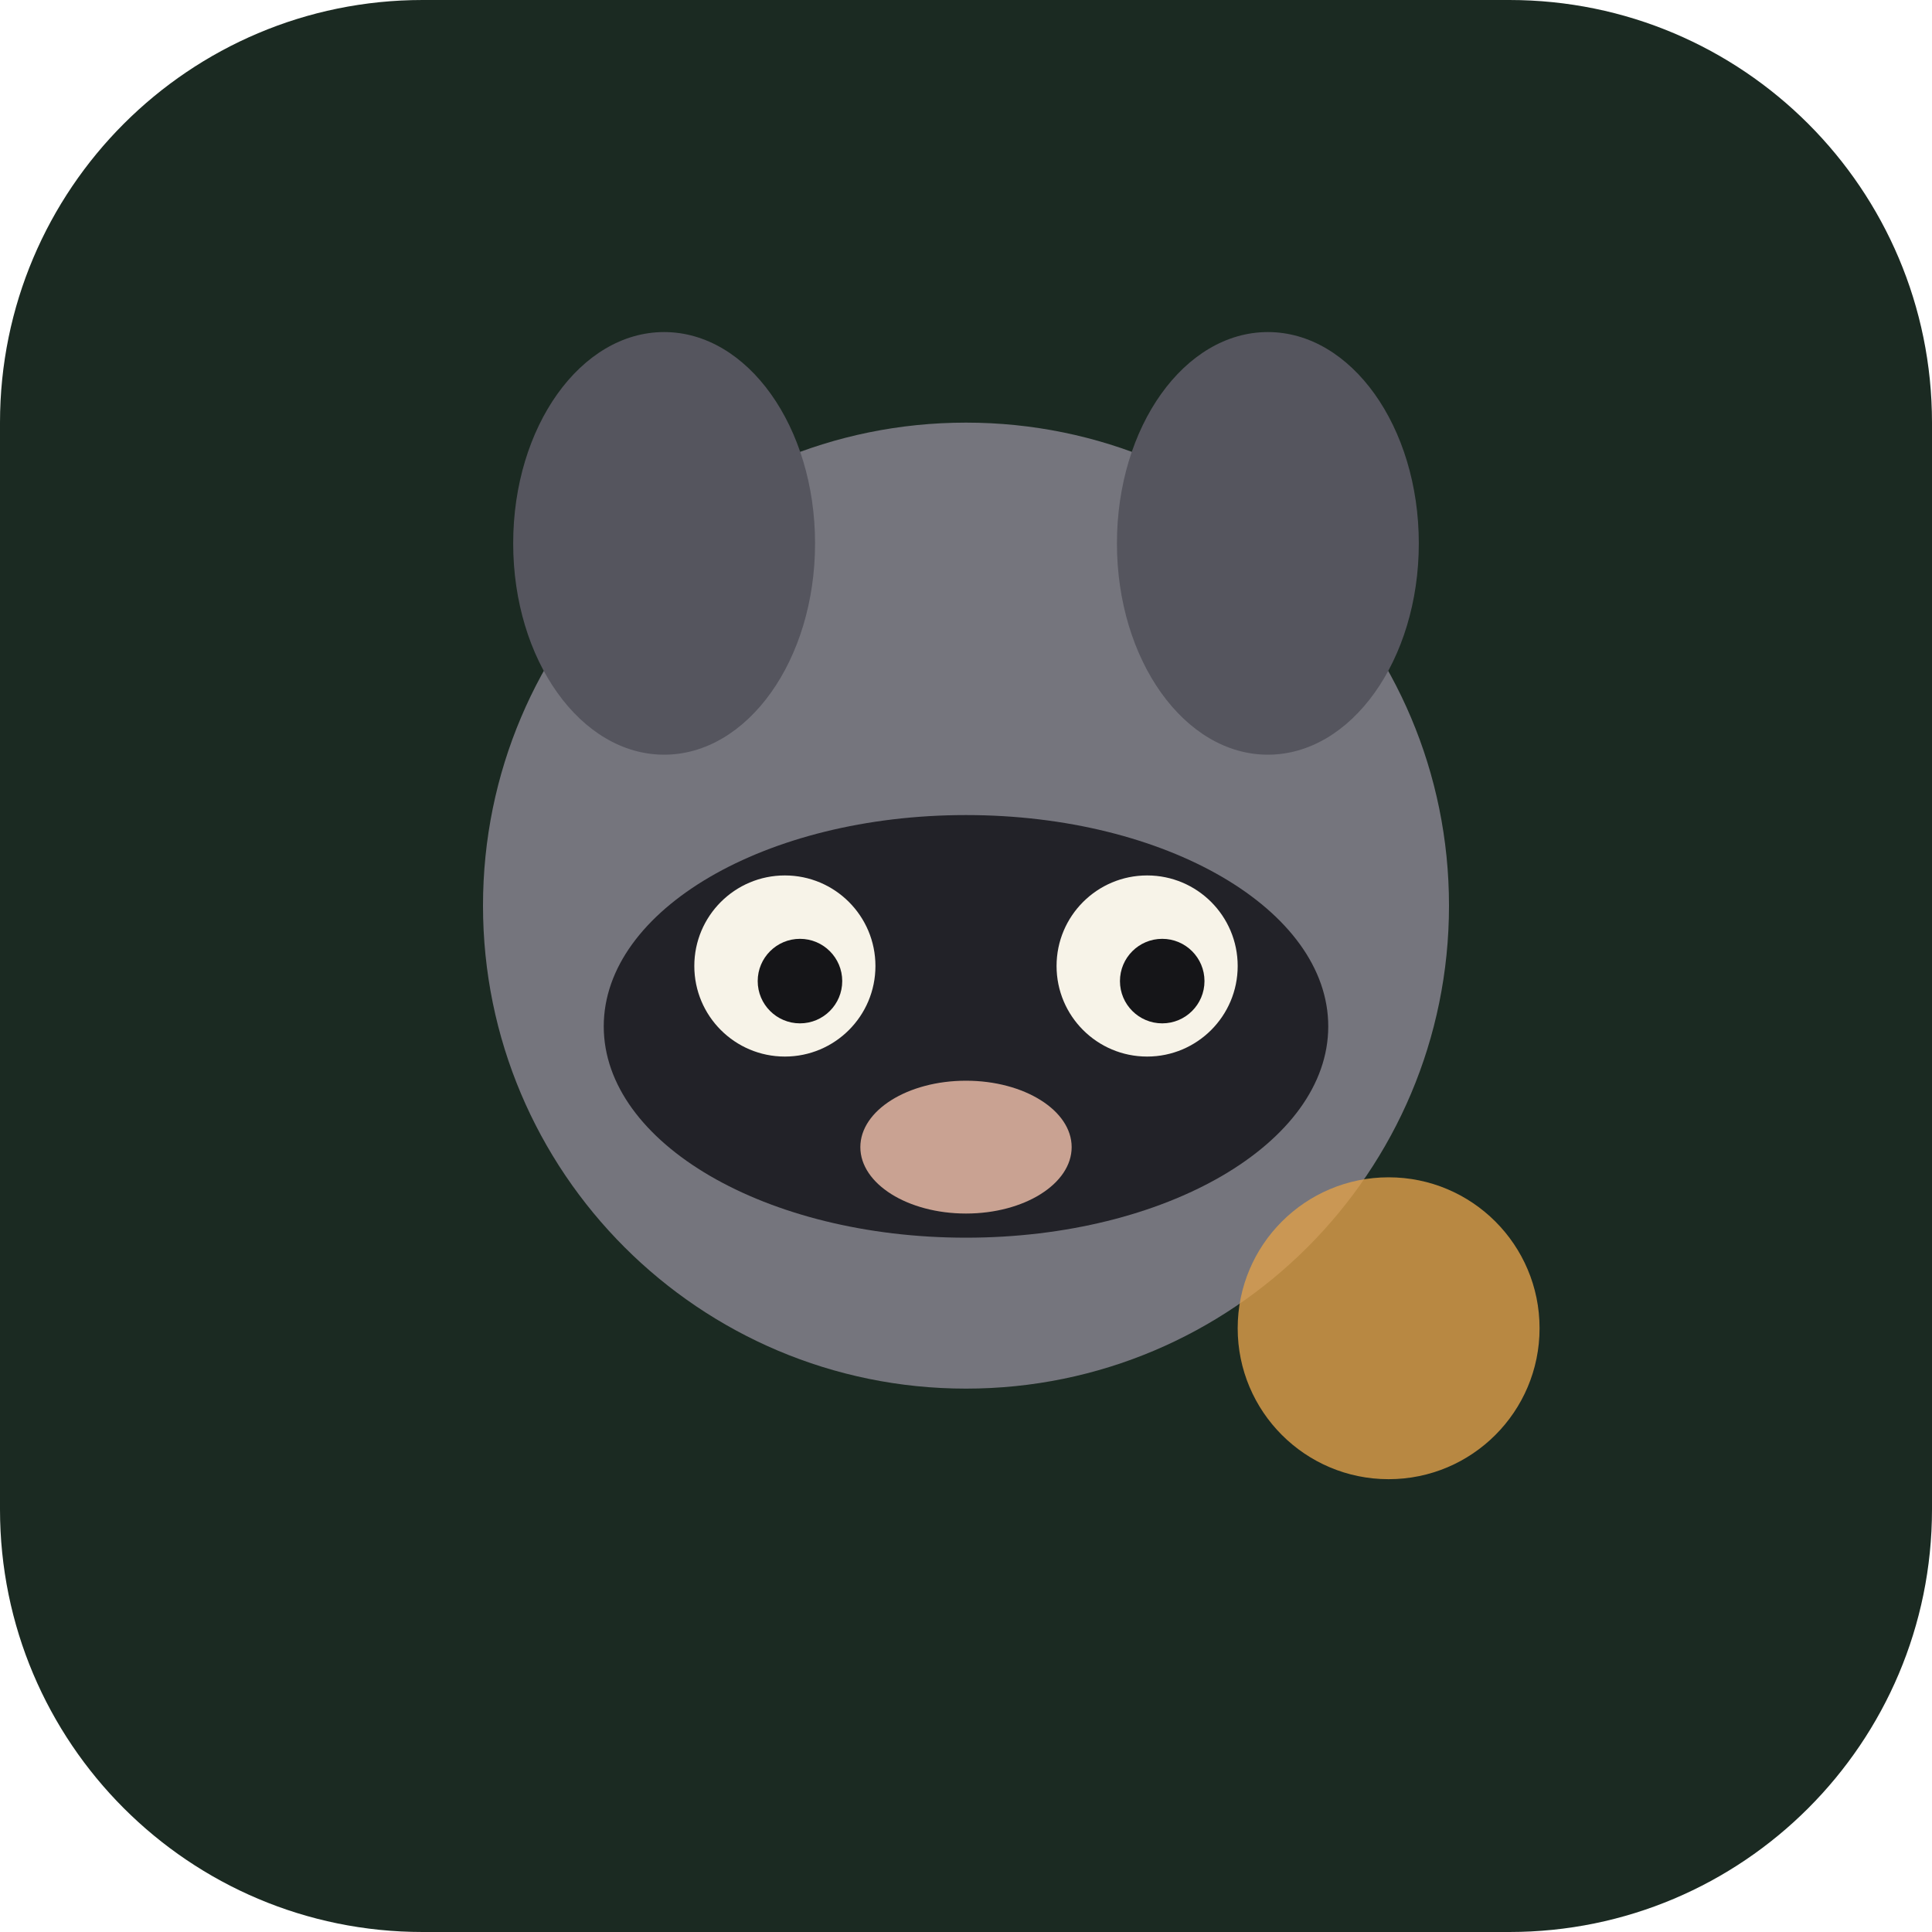
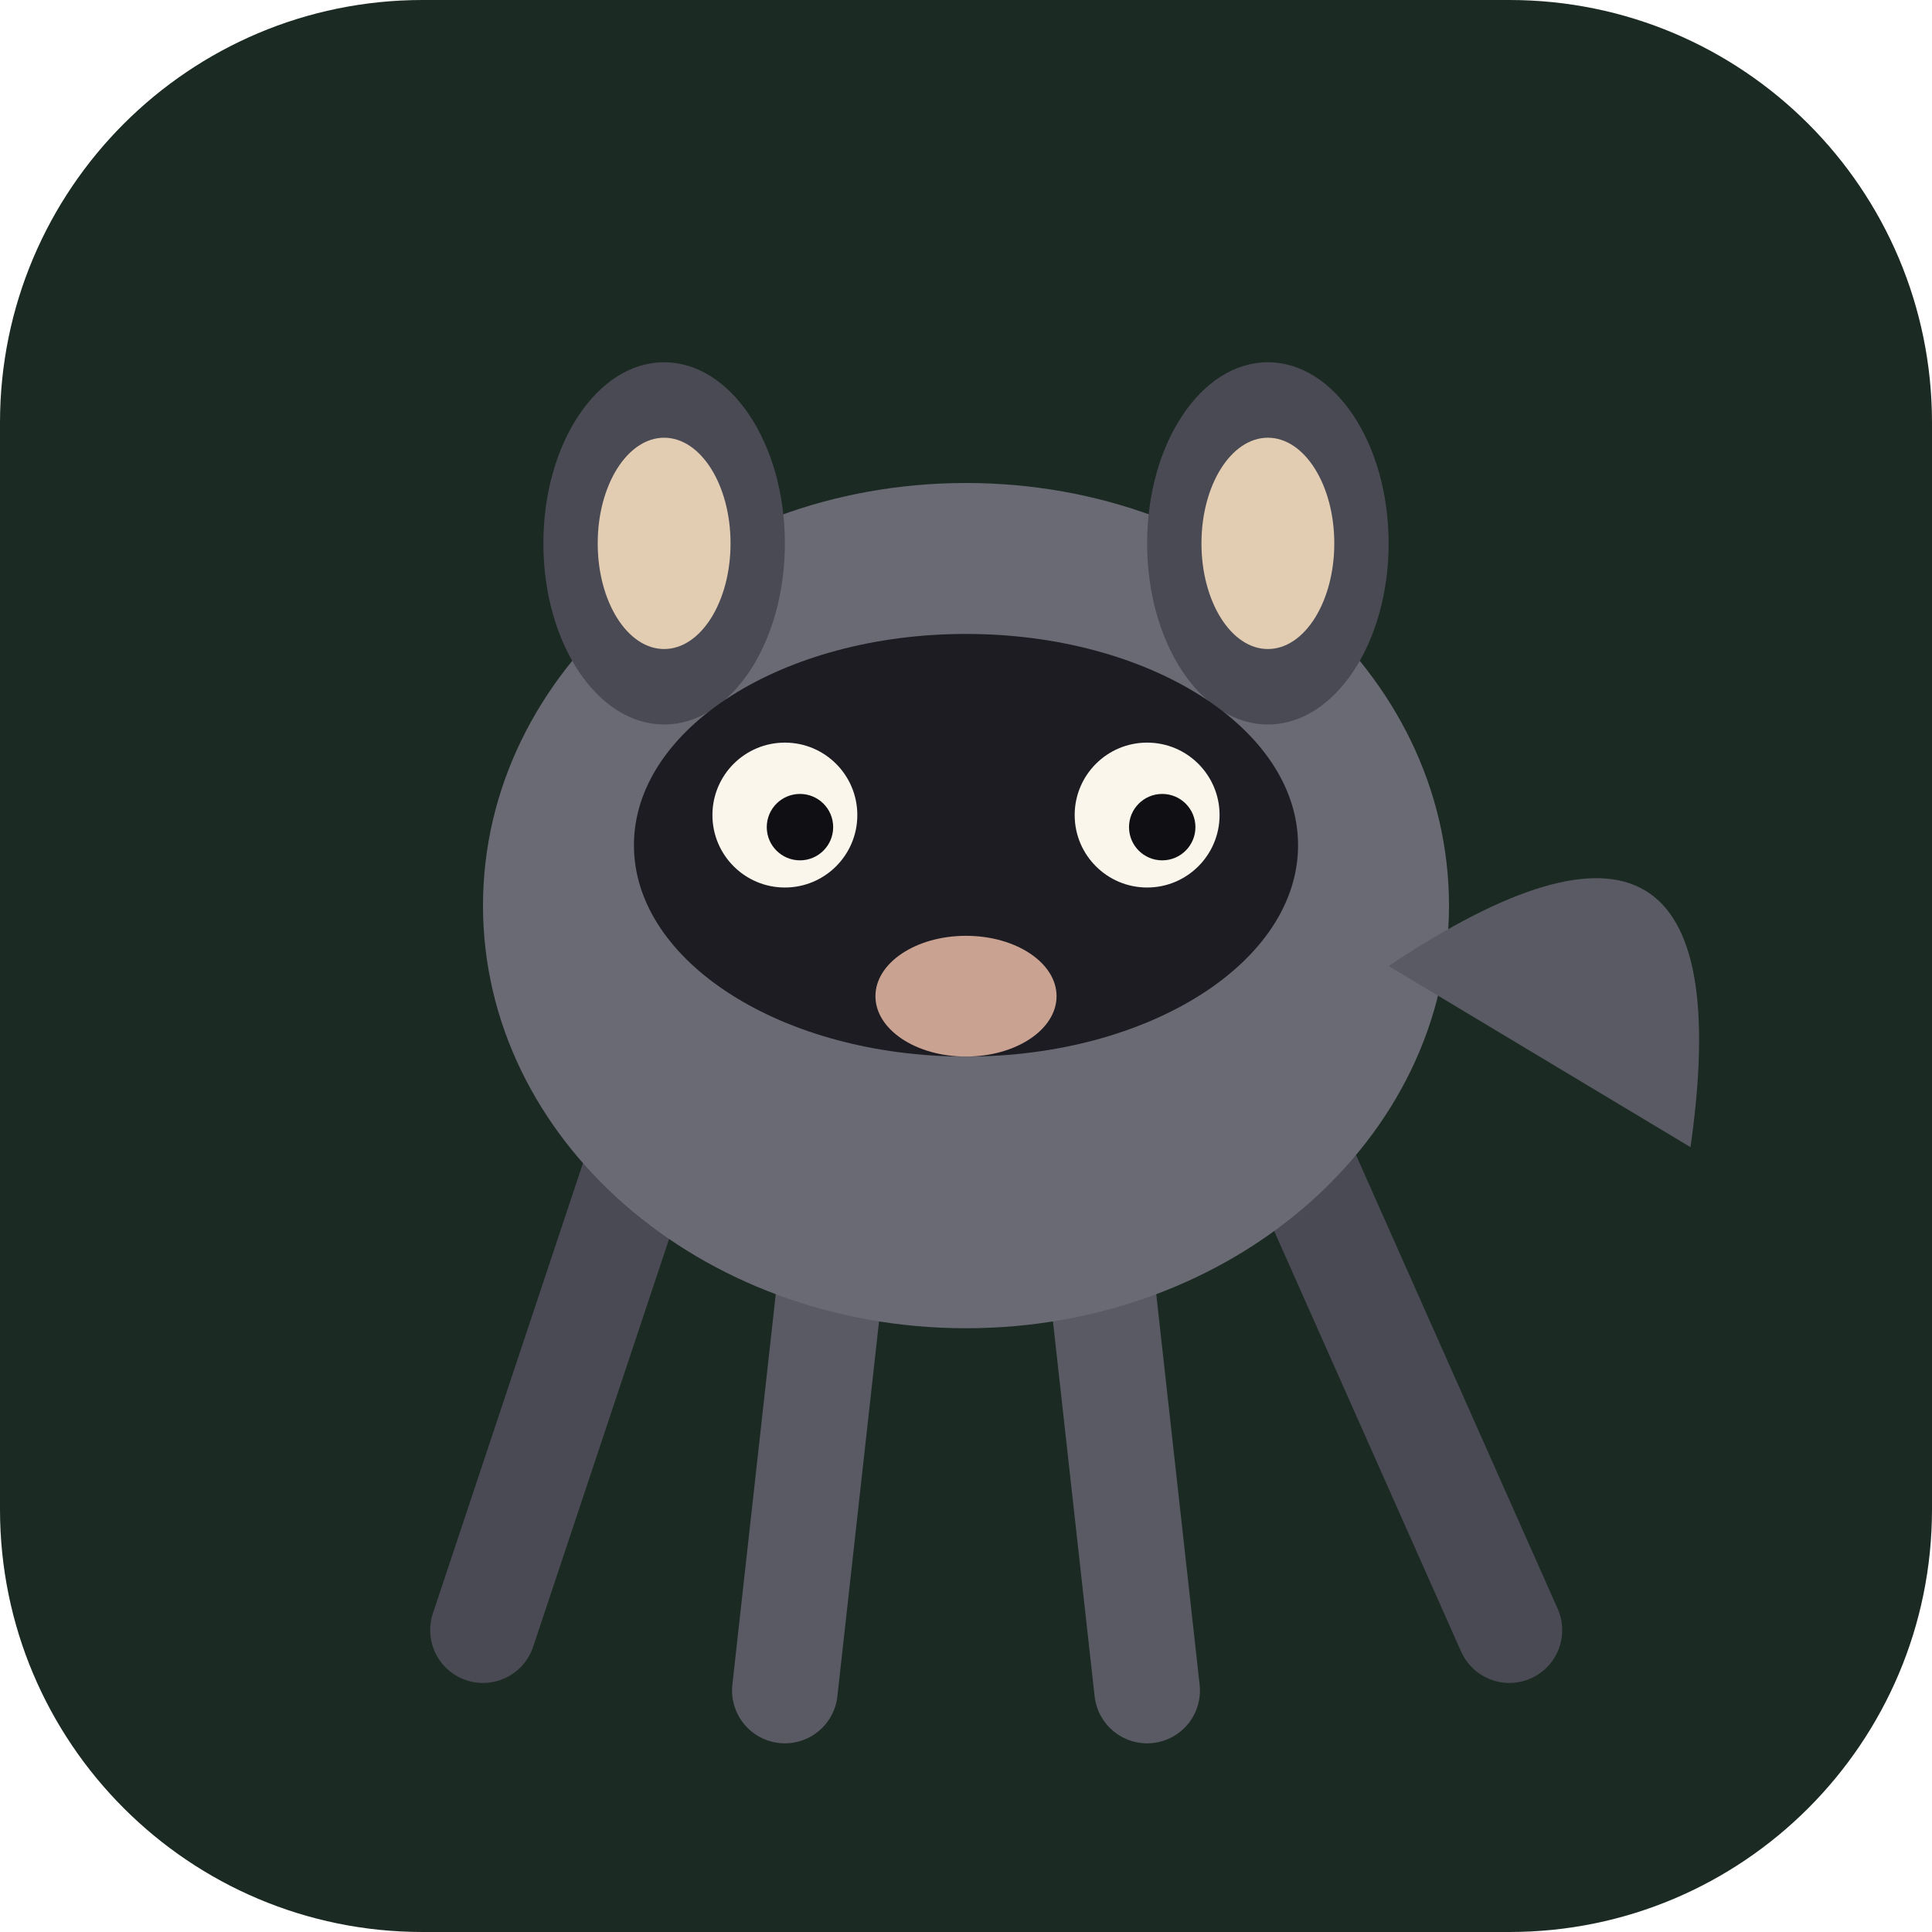
<svg xmlns="http://www.w3.org/2000/svg" viewBox="0 0 64 64">
  <rect width="64" height="64" rx="14" fill="#1b2a22" />
-   <circle cx="32" cy="30" r="16" fill="#75757d" />
-   <ellipse cx="32" cy="34" rx="12" ry="7" fill="#222228" />
-   <circle cx="26" cy="32" r="3" fill="#f7f3e8" />
-   <circle cx="38" cy="32" r="3" fill="#f7f3e8" />
-   <circle cx="26.5" cy="32.5" r="1.4" fill="#151518" />
-   <circle cx="38.5" cy="32.5" r="1.4" fill="#151518" />
-   <ellipse cx="22" cy="18" rx="5" ry="7" fill="#55555e" />
-   <ellipse cx="42" cy="18" rx="5" ry="7" fill="#55555e" />
-   <ellipse cx="32" cy="38" rx="3.5" ry="2.2" fill="#c9a292" />
-   <circle cx="46" cy="44" r="5" fill="#e0a04a" opacity="0.8" />
+   <path d="M22 36 L16 54" stroke="#4a4a54" stroke-width="3.5" stroke-linecap="round" />
+   <path d="M28 38 L26 56" stroke="#5a5a64" stroke-width="3.5" stroke-linecap="round" />
+   <path d="M36 38 L38 56" stroke="#5a5a64" stroke-width="3.5" stroke-linecap="round" />
+   <path d="M42 36 L50 54" stroke="#4a4a54" stroke-width="3.5" stroke-linecap="round" />
+   <ellipse cx="32" cy="30" rx="16" ry="14" fill="#6a6a74" />
+   <ellipse cx="22" cy="18" rx="4" ry="6" fill="#4a4a54" />
+   <ellipse cx="42" cy="18" rx="4" ry="6" fill="#4a4a54" />
+   <ellipse cx="22" cy="18" rx="2.2" ry="3.5" fill="#e2cdb2" />
+   <ellipse cx="42" cy="18" rx="2.2" ry="3.5" fill="#e2cdb2" />
+   <ellipse cx="32" cy="28" rx="11" ry="7" fill="#1c1c22" />
+   <circle cx="26" cy="27" r="2.4" fill="#faf6ec" />
+   <circle cx="38" cy="27" r="2.4" fill="#faf6ec" />
+   <circle cx="26.5" cy="27.4" r="1.1" fill="#101014" />
+   <circle cx="38.5" cy="27.4" r="1.1" fill="#101014" />
+   <ellipse cx="32" cy="33" rx="3" ry="2" fill="#c9a292" />
+   <path d="M46 32 Q58 24 56 38" fill="#5a5a64" />
</svg>
